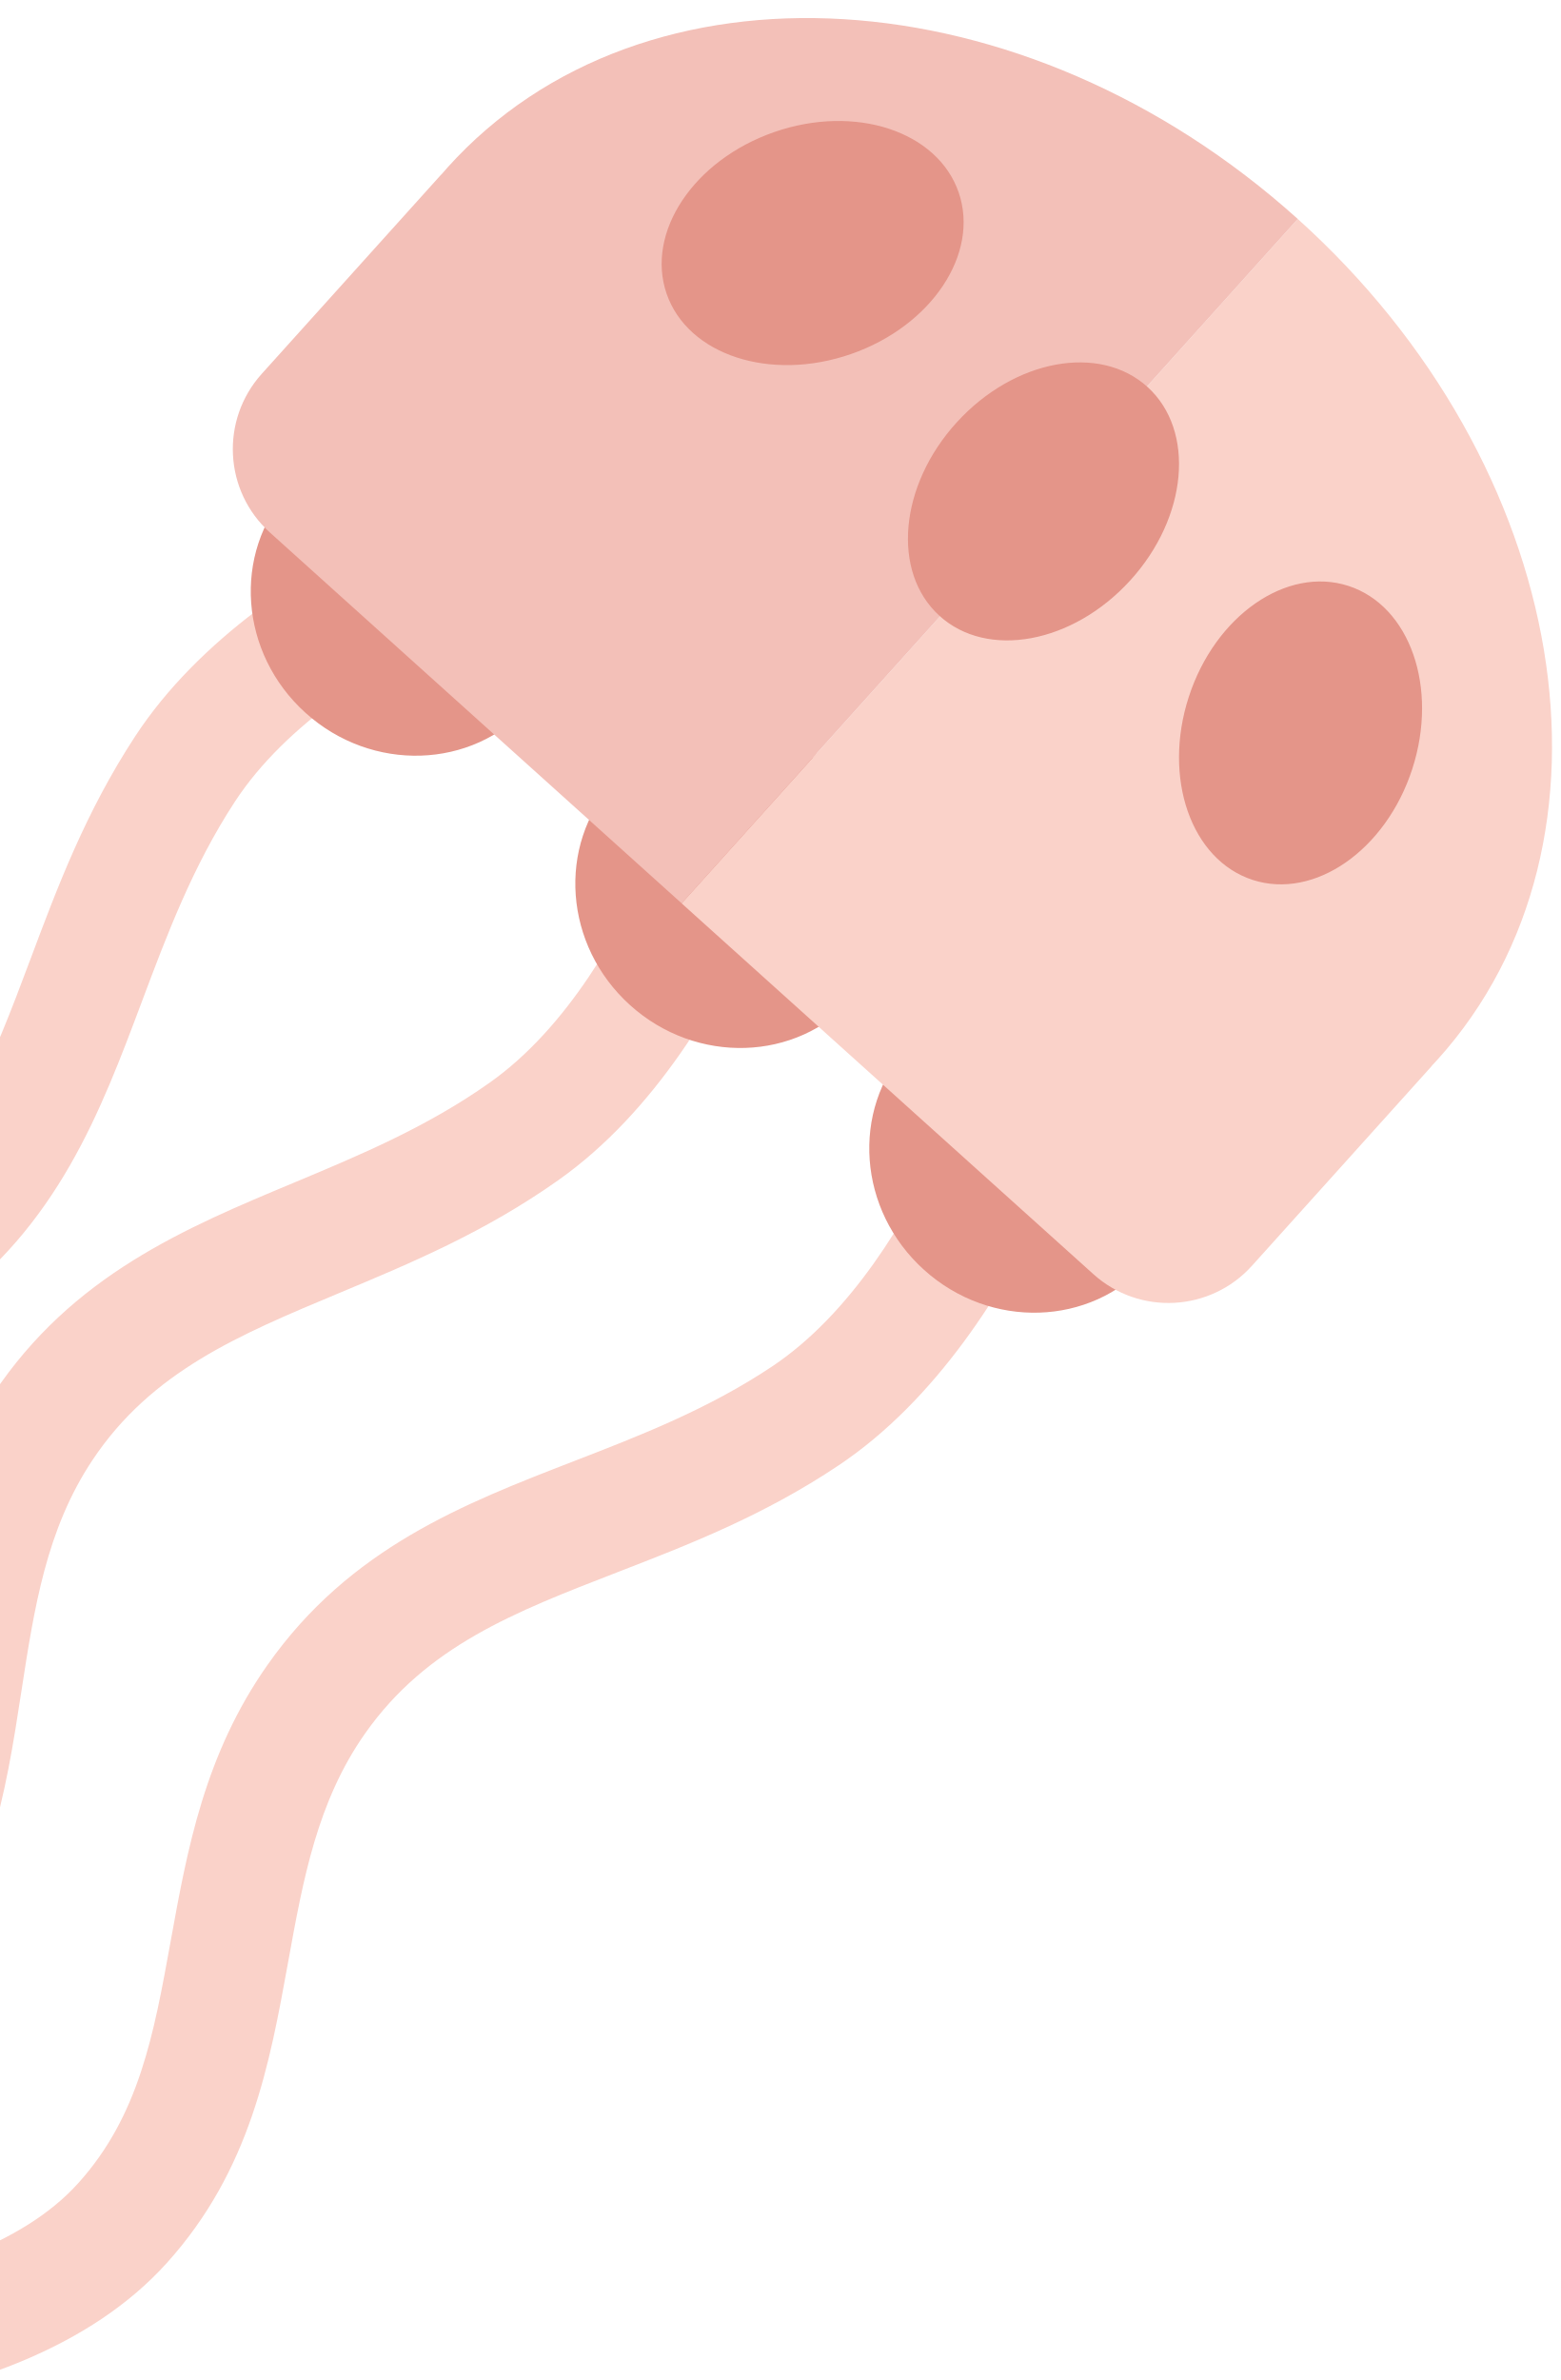
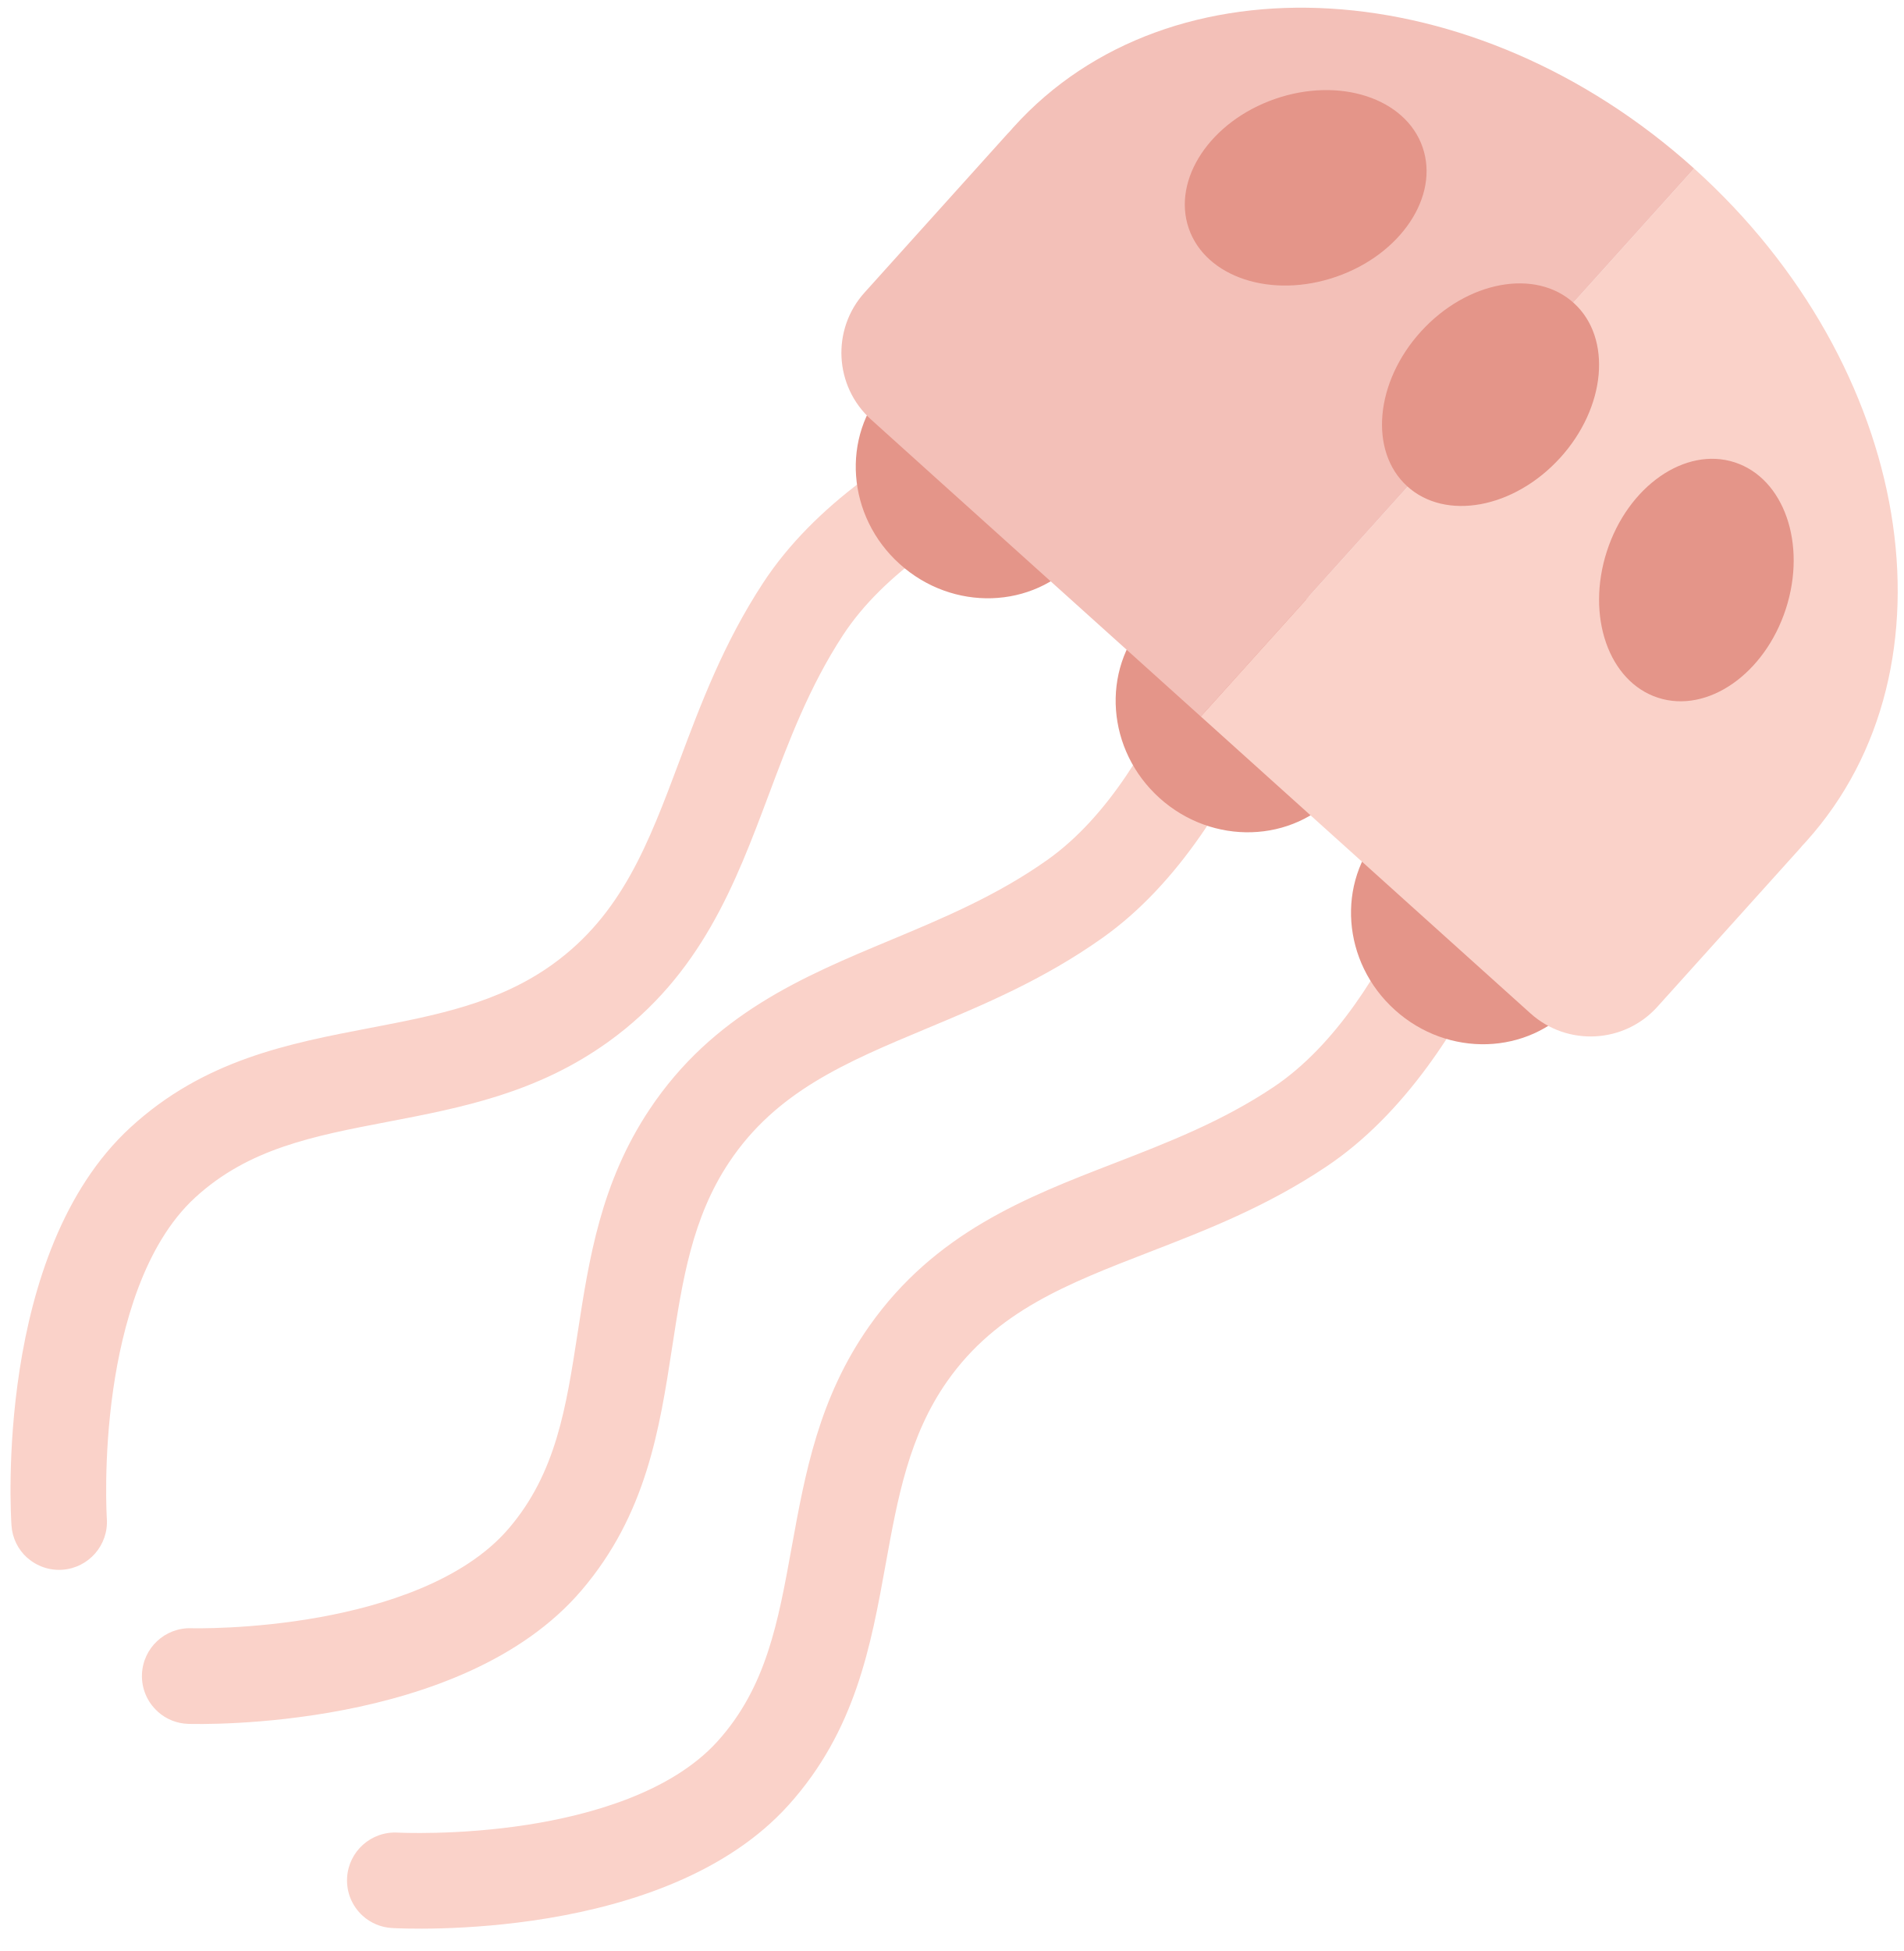
- <svg xmlns="http://www.w3.org/2000/svg" width="82" height="125" viewBox="0 0 82 125">
+ <svg xmlns="http://www.w3.org/2000/svg" width="80" height="82" viewBox="0 0 80 82">
  <g fill="none" fill-rule="evenodd">
-     <path d="M-19.167 126.122a3.124 3.124 0 0 1-1.03-2.514 3.144 3.144 0 0 1 3.316-2.95c.034.002 3.908.206 8.522-.513 3.997-.623 9.406-2.08 12.474-5.488 3.192-3.546 3.962-7.794 4.852-12.713.873-4.82 1.776-9.806 5.1-14.522 4.318-6.126 10.295-8.44 16.075-10.678 3.474-1.345 7.066-2.736 10.43-4.985 8.205-5.49 11.922-19.73 11.96-19.874a3.143 3.143 0 0 1 3.81-2.272 3.127 3.127 0 0 1 2.265 3.804c-.172.68-4.335 16.71-14.56 23.55-3.938 2.637-7.86 4.155-11.653 5.623-5.357 2.075-9.984 3.866-13.205 8.438-2.525 3.58-3.267 7.68-4.053 12.02-.973 5.37-1.978 10.926-6.367 15.8-8.1 8.997-25.298 8.112-26.026 8.07a3.113 3.113 0 0 1-1.91-.796M-41.19 102.628a3.113 3.113 0 0 1-1.026-2.11c-.05-.73-1.11-17.92 7.8-26.114 4.828-4.44 10.37-5.503 15.73-6.53 4.33-.83 8.422-1.616 11.976-4.178 4.537-3.27 6.28-7.915 8.3-13.294 1.427-3.81 2.905-7.747 5.5-11.715 6.733-10.295 22.718-14.623 23.395-14.802a3.126 3.126 0 0 1 3.828 2.23 3.142 3.142 0 0 1-2.236 3.83c-.214.06-14.353 3.924-19.743 12.167-2.214 3.386-3.568 6.994-4.877 10.482C5.28 58.398 3.027 64.4-3.053 68.78c-4.68 3.375-9.654 4.33-14.464 5.252-4.91.94-9.148 1.754-12.66 4.984-3.375 3.103-4.777 8.528-5.36 12.532-.67 4.622-.426 8.495-.424 8.533a3.145 3.145 0 0 1-2.92 3.344 3.12 3.12 0 0 1-2.31-.796M-32.623 112.72a3.122 3.122 0 0 1-1.034-2.433 3.143 3.143 0 0 1 3.238-3.035c.036 0 3.915.103 8.508-.738 3.98-.728 9.35-2.327 12.326-5.814 3.098-3.628 3.755-7.896 4.516-12.836.746-4.842 1.516-9.848 4.716-14.65 4.156-6.238 10.07-8.708 15.79-11.097 3.437-1.437 6.992-2.92 10.293-5.26 8.092-5.727 11.4-20.032 11.43-20.176a3.142 3.142 0 0 1 3.75-2.375 3.128 3.128 0 0 1 2.367 3.744c-.155.682-3.893 16.817-13.934 23.924-3.87 2.74-7.75 4.36-11.503 5.928-5.3 2.214-9.88 4.127-12.98 8.78C2.43 80.33 1.8 84.447 1.127 88.806c-.83 5.395-1.69 10.973-5.95 15.96-7.86 9.208-25.076 8.778-25.805 8.755a3.115 3.115 0 0 1-1.993-.8" fill="#FAD2C9" />
-     <path d="M27.79 37.08c-3.003 3.333-8.256 3.497-11.734.366-3.478-3.13-3.864-8.373-.862-11.707 3.002-3.335 8.255-3.5 11.733-.367 3.478 3.13 3.864 8.373.862 11.706M44.837 52.43c-3.002 3.334-8.255 3.498-11.733.366-3.477-3.13-3.863-8.372-.86-11.706 3-3.334 8.253-3.498 11.73-.367 3.48 3.132 3.865 8.373.863 11.707M60.28 66.333c-3.003 3.334-8.256 3.498-11.734.367-3.478-3.13-3.864-8.373-.862-11.707 3.002-3.334 8.255-3.498 11.732-.366 3.478 3.13 3.864 8.373.863 11.706" fill="#E49589" />
-     <path d="M75.528 55.636c10.302-11.44 7.01-31.202-7.356-44.136L35.807 47.446l17.63 15.875 4 3.6c2.418 2.18 6.15 1.98 8.332-.445l9.388-10.427c.03-.033.054-.07.084-.103.095-.103.192-.204.286-.31" fill="#FAD2C9" />
-     <path d="M68.172 11.5C53.807-1.434 33.81-2.645 23.508 8.797c-.094.105-.185.212-.277.318-.03.032-.062.06-.092.094l-9.39 10.425c-2.182 2.425-1.99 6.157.43 8.335l3.997 3.6 17.632 15.876L68.172 11.5z" fill="#F3C0B8" />
-     <path d="M74.187 40.39c-1.386 4.265-5.137 6.874-8.378 5.826-3.24-1.047-4.745-5.354-3.36-9.62 1.387-4.264 5.138-6.873 8.38-5.825 3.24 1.048 4.744 5.355 3.357 9.62M59.37 30.487c-3.02 3.316-7.51 4.145-10.026 1.85-2.517-2.292-2.107-6.84.915-10.155 3.02-3.316 7.51-4.145 10.027-1.852 2.516 2.294 2.107 6.84-.916 10.157M44.7 18.596c-4.237 1.47-8.57.05-9.683-3.17-1.11-3.22 1.424-7.022 5.66-8.492 4.237-1.47 8.57-.05 9.682 3.17 1.11 3.22-1.425 7.023-5.66 8.492" fill="#E49589" />
+     <path d="M15.25 80.524a2.002 2.002 0 0 1-.66-1.61 2.014 2.014 0 0 1 2.125-1.89c.023 0 2.505.13 5.46-.33 2.562-.4 6.028-1.333 7.994-3.516 2.044-2.272 2.537-4.994 3.108-8.146.56-3.088 1.137-6.282 3.267-9.304 2.767-3.925 6.596-5.408 10.3-6.84 2.226-.863 4.527-1.754 6.682-3.195 5.258-3.518 7.64-12.642 7.662-12.733a2.014 2.014 0 0 1 2.44-1.456 2.004 2.004 0 0 1 1.453 2.437c-.11.436-2.777 10.708-9.328 15.09-2.525 1.69-5.037 2.662-7.468 3.603-3.432 1.33-6.396 2.476-8.46 5.405-1.618 2.295-2.094 4.92-2.597 7.702-.623 3.442-1.268 7-4.08 10.123-5.19 5.765-16.208 5.198-16.675 5.17a1.995 1.995 0 0 1-1.224-.51M1.14 65.47a1.995 1.995 0 0 1-.657-1.352c-.032-.466-.712-11.48 4.998-16.73 3.094-2.845 6.645-3.527 10.08-4.185 2.774-.532 5.395-1.035 7.672-2.676 2.908-2.095 4.024-5.072 5.317-8.518.915-2.442 1.862-4.965 3.524-7.507 4.314-6.597 14.556-9.37 14.99-9.484a2.003 2.003 0 0 1 2.452 1.427 2.013 2.013 0 0 1-1.432 2.455c-.137.037-9.196 2.514-12.65 7.795-1.42 2.17-2.286 4.48-3.124 6.716-1.396 3.72-2.838 7.564-6.734 10.372-3 2.16-6.186 2.773-9.268 3.364-3.145.602-5.862 1.123-8.112 3.192-2.162 1.99-3.06 5.464-3.433 8.03-.43 2.96-.274 5.442-.272 5.467a2.015 2.015 0 0 1-1.87 2.14 2 2 0 0 1-1.48-.51M6.63 71.936a2 2 0 0 1-.663-1.558 2.014 2.014 0 0 1 2.075-1.944c.022 0 2.507.066 5.45-.473 2.55-.465 5.99-1.49 7.897-3.725 1.984-2.324 2.405-5.058 2.893-8.224.478-3.1.972-6.31 3.022-9.385 2.662-3.997 6.45-5.58 10.116-7.11 2.203-.92 4.48-1.872 6.597-3.37 5.185-3.67 7.304-12.836 7.324-12.928a2.013 2.013 0 0 1 2.403-1.522 2.004 2.004 0 0 1 1.517 2.4c-.1.437-2.494 10.775-8.928 15.328-2.48 1.755-4.966 2.794-7.37 3.798-3.396 1.42-6.33 2.645-8.316 5.628-1.557 2.336-1.963 4.974-2.393 7.767-.532 3.456-1.083 7.03-3.812 10.226-5.035 5.9-16.066 5.624-16.533 5.61a1.996 1.996 0 0 1-1.278-.514" fill="#FAD2C9" />
+     <path d="M45.336 23.473c-1.923 2.136-5.29 2.24-7.517.234-2.23-2.006-2.477-5.364-.553-7.5 1.923-2.136 5.29-2.24 7.517-.235 2.228 2.006 2.476 5.365.552 7.5M56.26 33.308c-1.924 2.136-5.29 2.24-7.518.235-2.228-2.006-2.475-5.365-.552-7.5 1.923-2.137 5.29-2.242 7.517-.236 2.23 2.007 2.476 5.365.553 7.5M66.153 42.216c-1.923 2.136-5.29 2.242-7.517.235-2.23-2.005-2.476-5.364-.553-7.5 1.924-2.136 5.29-2.24 7.518-.234 2.23 2.006 2.476 5.364.553 7.5" fill="#E49589" />
+     <path d="M75.924 35.362c6.6-7.33 4.49-19.99-4.713-28.278l-20.737 23.03L61.77 40.287l2.562 2.306a3.78 3.78 0 0 0 5.34-.285l6.015-6.68c.02-.022.035-.045.053-.067.06-.066.124-.13.184-.198" fill="#FAD2C9" />
+     <path d="M71.21 7.083c-9.204-8.287-22.016-9.062-28.616-1.73-.06.066-.12.134-.178.202l-.06.06-6.015 6.68a3.78 3.78 0 0 0 .275 5.34l2.56 2.308 11.298 10.172L71.21 7.085v-.002z" fill="#F3C0B8" />
+     <path d="M75.065 25.594c-.888 2.733-3.292 4.404-5.368 3.733-2.077-.67-3.04-3.43-2.152-6.163.888-2.733 3.29-4.404 5.368-3.733 2.076.672 3.04 3.43 2.152 6.164M65.572 19.25c-1.936 2.123-4.813 2.654-6.425 1.185-1.612-1.47-1.35-4.383.586-6.507 1.937-2.125 4.813-2.656 6.425-1.187 1.613 1.47 1.35 4.384-.586 6.51M56.17 11.63c-2.713.942-5.49.033-6.202-2.03-.71-2.064.912-4.5 3.626-5.442 2.715-.942 5.492-.032 6.203 2.03.712 2.065-.912 4.5-3.626 5.442" fill="#E49589" />
  </g>
</svg>
